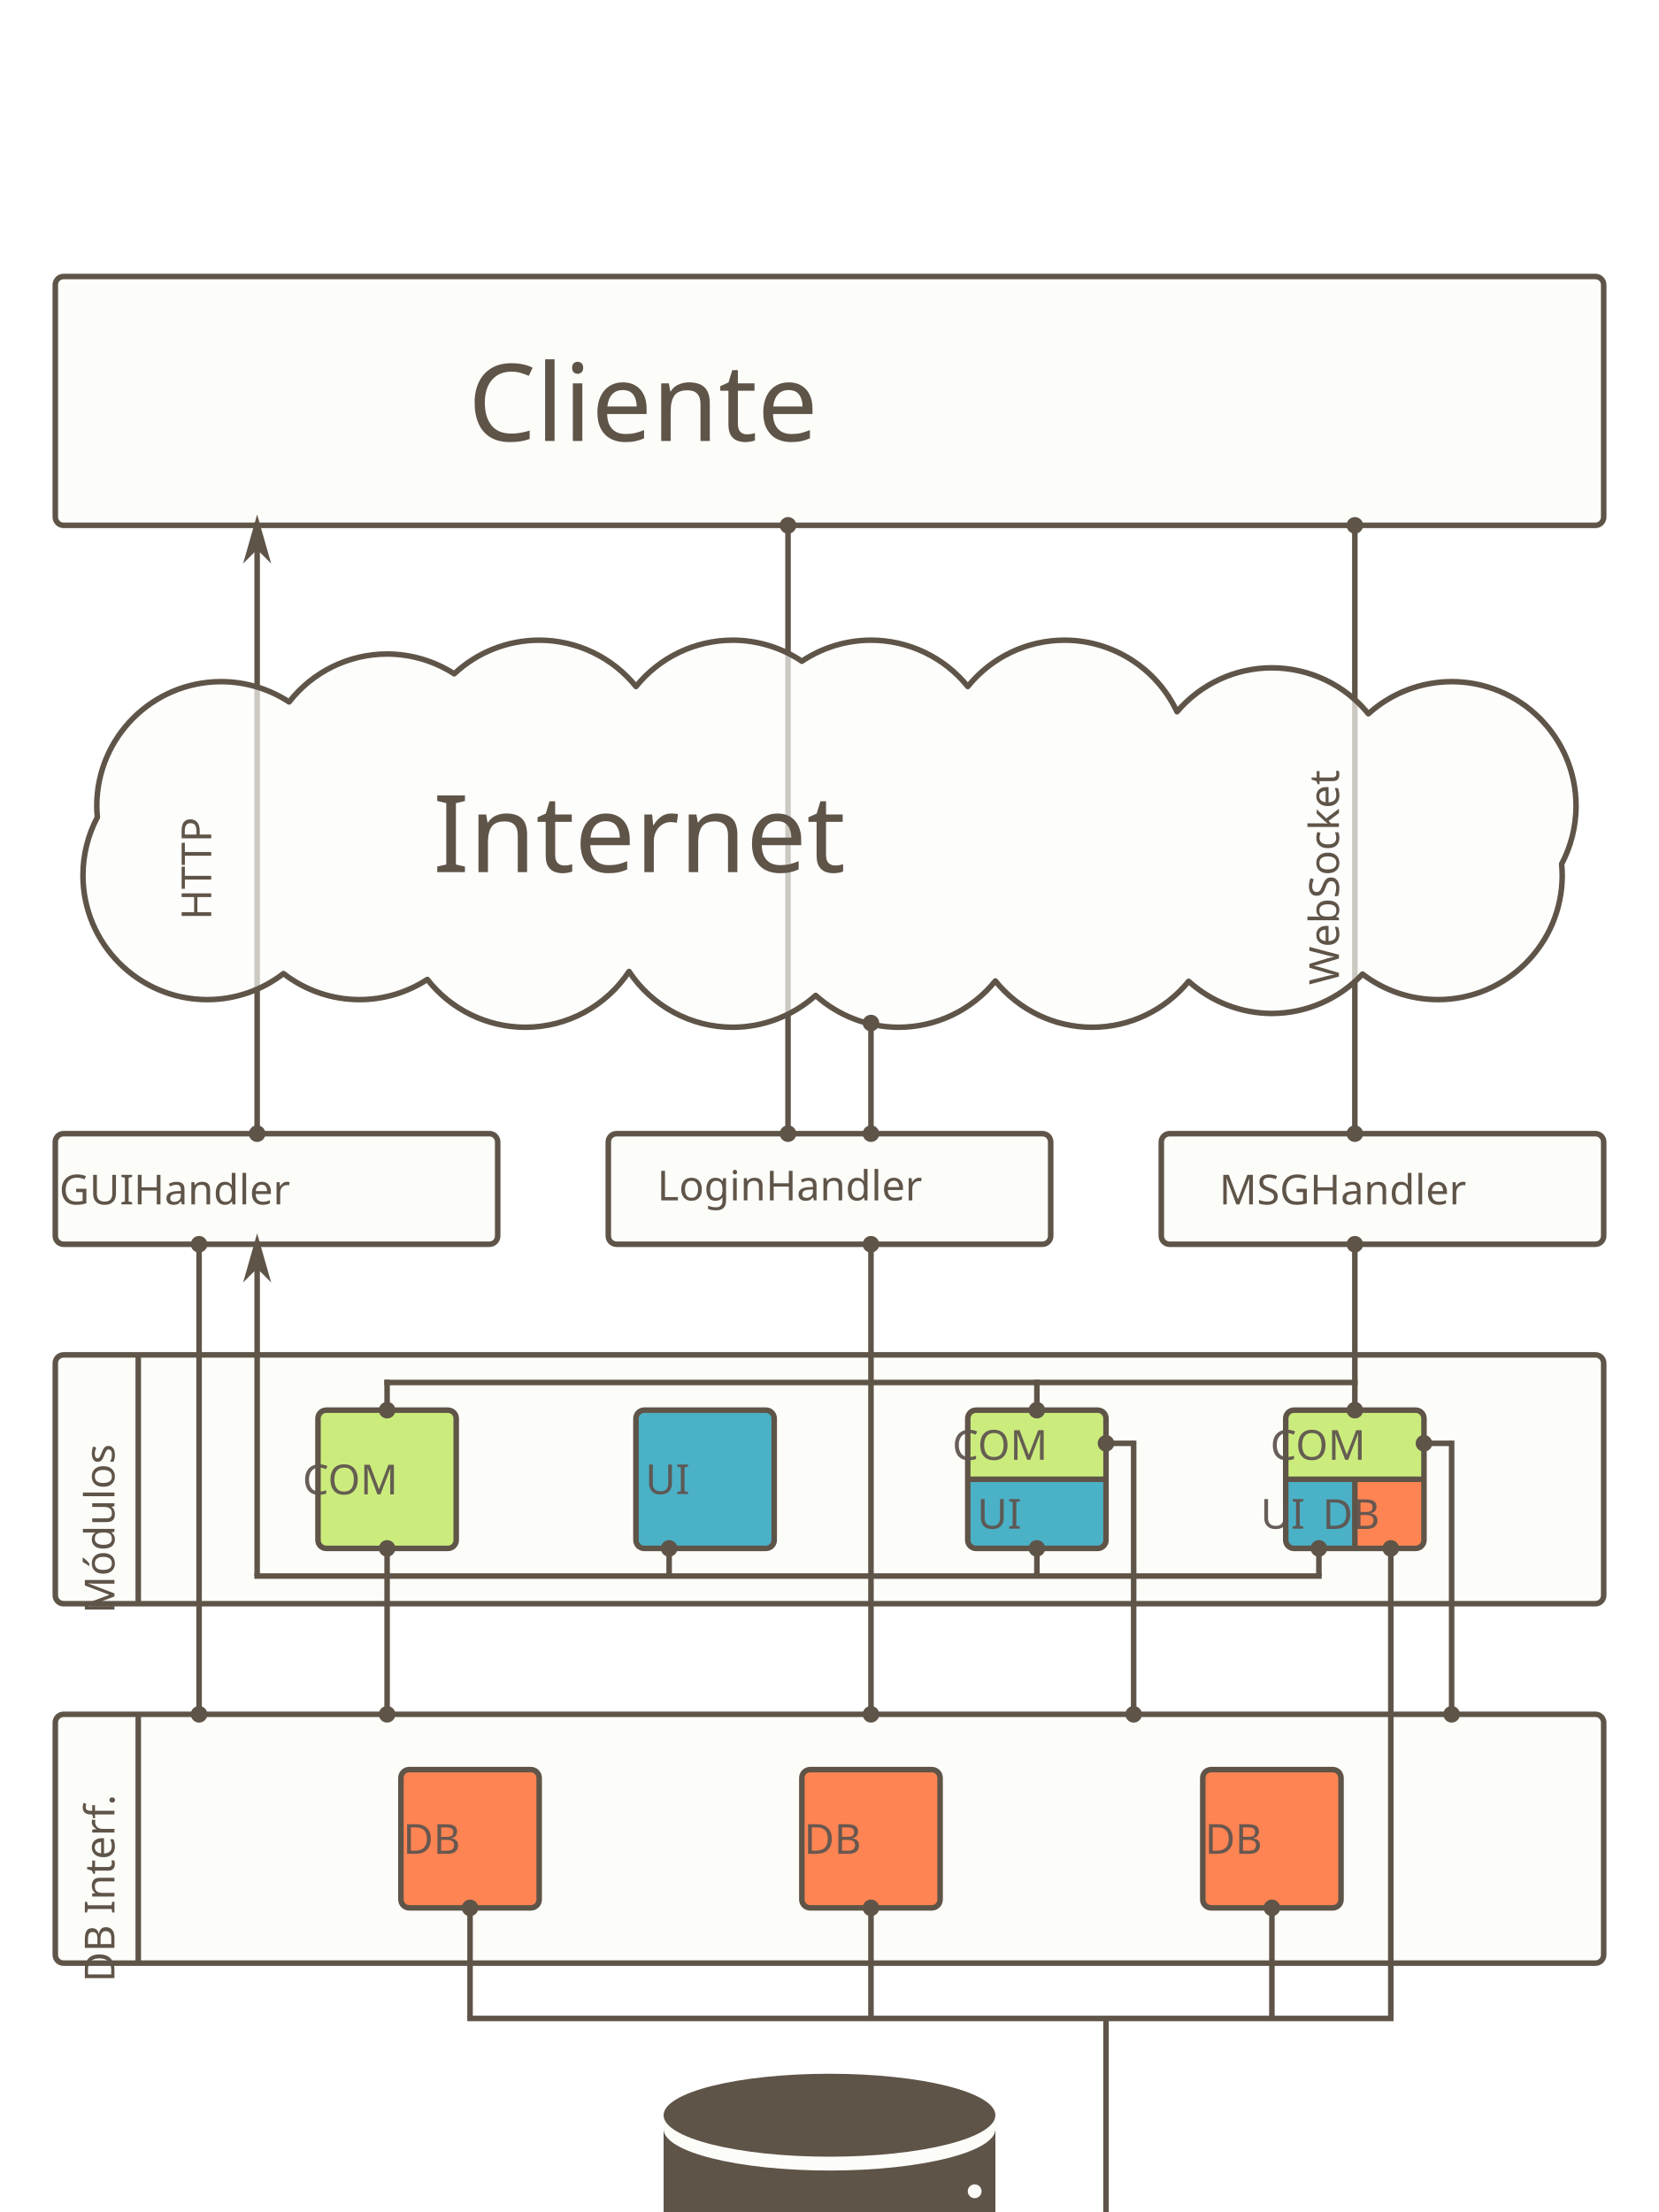
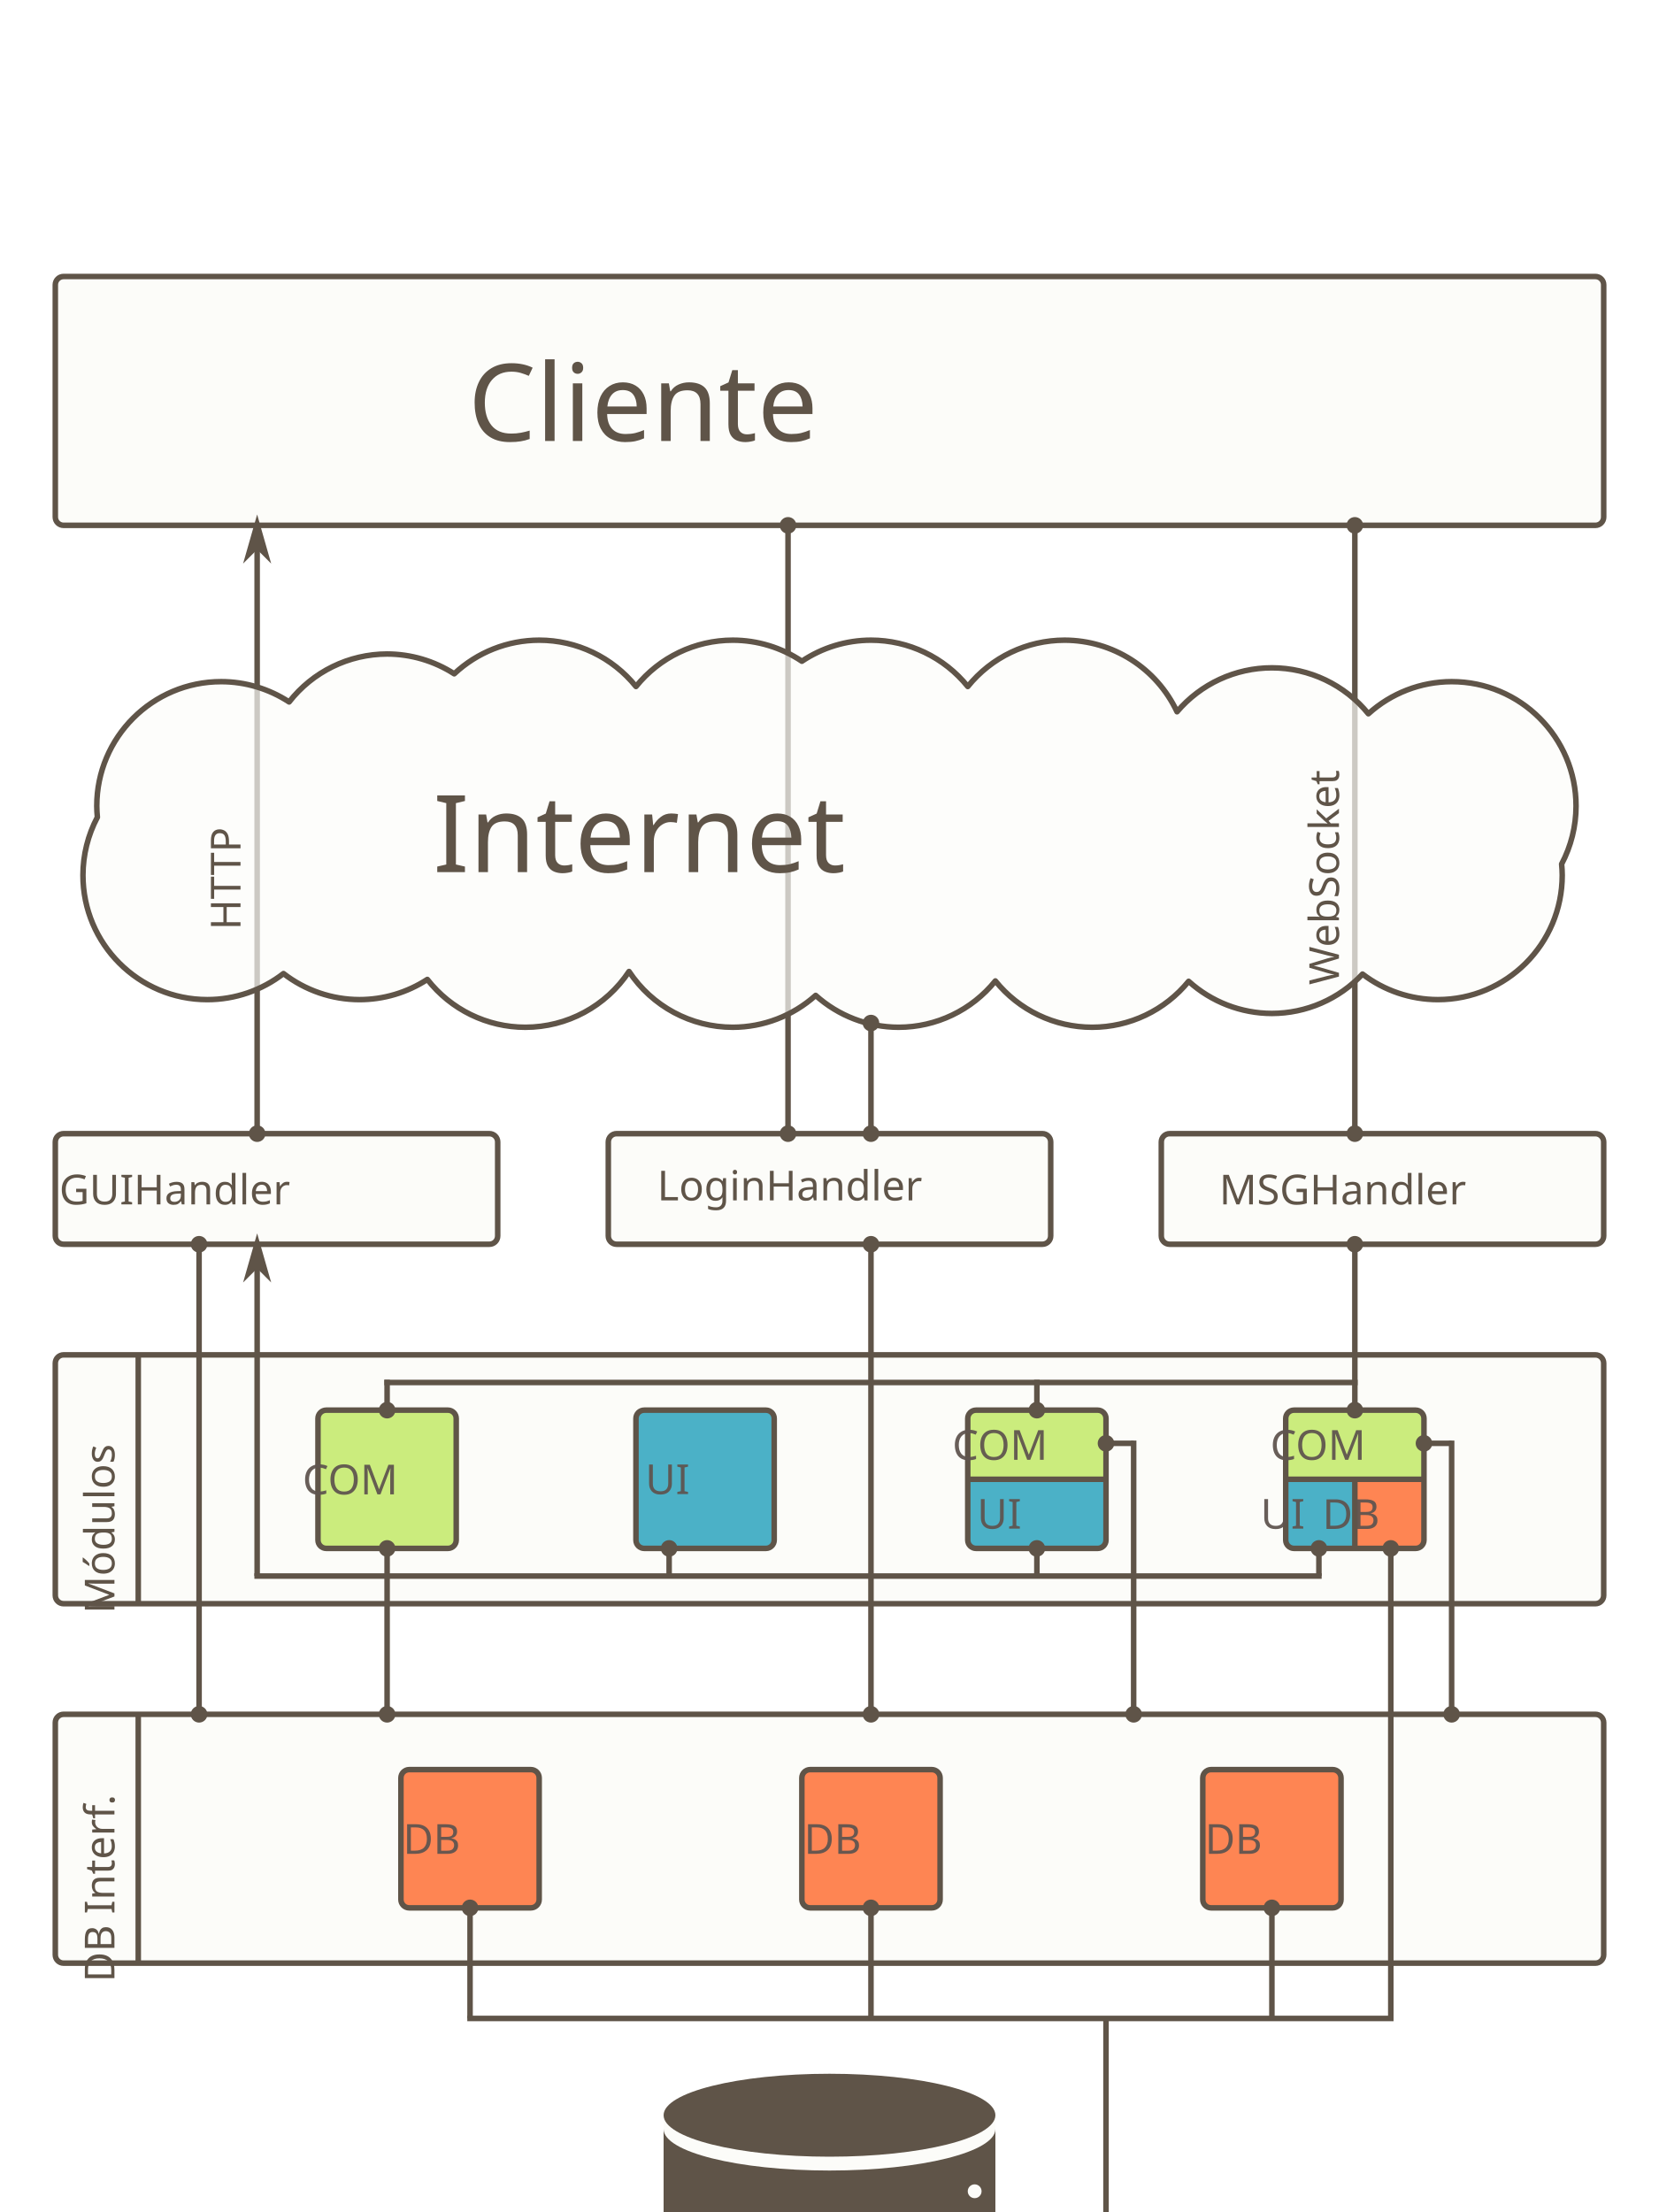
<svg xmlns="http://www.w3.org/2000/svg" width="600" height="800" viewBox="0 0 600 800" id="svg2" version="1.1">
  <defs id="defs4">
    <marker orient="auto" refY="0.0" refX="0.0" id="Arrow1Sstart" style="overflow:visible">
      <path id="path4786" d="M 0.0,0.0 L 5.0,-5.0 L -12.5,0.0 L 5.0,5.0 L 0.0,0.0 z " style="fill-rule:evenodd;stroke:#5f5448;stroke-width:1pt;stroke-opacity:1;fill:#5f5448;fill-opacity:1" transform="scale(0.2) translate(6,0)" />
    </marker>
    <marker orient="auto" refY="0.0" refX="0.0" id="Arrow1Mstart" style="overflow:visible">
      <path id="path4780" d="M 0.0,0.0 L 5.0,-5.0 L -12.5,0.0 L 5.0,5.0 L 0.0,0.0 z " style="fill-rule:evenodd;stroke:#5f5448;stroke-width:1pt;stroke-opacity:1;fill:#5f5448;fill-opacity:1" transform="scale(0.4) translate(10,0)" />
    </marker>
    <marker orient="auto" refY="0.0" refX="0.0" id="Arrow1Mend" style="overflow:visible;">
      <path id="path4783" d="M 0.0,0.0 L 5.0,-5.0 L -12.5,0.0 L 5.0,5.0 L 0.0,0.0 z " style="fill-rule:evenodd;stroke:#5f5448;stroke-width:1pt;stroke-opacity:1;fill:#5f5448;fill-opacity:1" transform="scale(0.4) rotate(180) translate(10,0)" />
    </marker>
    <clipPath clipPathUnits="userSpaceOnUse" id="clipPath4199">
      <rect style="fill:none;fill-opacity:1;stroke:#5f5448;stroke-width:2;stroke-linecap:round;stroke-linejoin:round;stroke-miterlimit:4;stroke-dasharray:none;stroke-opacity:1" id="rect4201" width="50" height="50" x="290" y="727.362" rx="3" ry="3" />
    </clipPath>
    <clipPath clipPathUnits="userSpaceOnUse" id="clipPath4199-7">
      <rect style="fill:none;fill-opacity:1;stroke:#5f5448;stroke-width:2;stroke-linecap:round;stroke-linejoin:round;stroke-miterlimit:4;stroke-dasharray:none;stroke-opacity:1" id="rect4201-2" width="50" height="50" x="290" y="727.362" rx="3" ry="3" />
    </clipPath>
    <clipPath clipPathUnits="userSpaceOnUse" id="clipPath4199-6">
      <rect style="fill:none;fill-opacity:1;stroke:#5f5448;stroke-width:2;stroke-linecap:round;stroke-linejoin:round;stroke-miterlimit:4;stroke-dasharray:none;stroke-opacity:1" id="rect4201-1" width="50" height="50" x="290" y="727.362" rx="3" ry="3" />
    </clipPath>
    <clipPath clipPathUnits="userSpaceOnUse" id="clipPath4199-4">
      <rect style="fill:none;fill-opacity:1;stroke:#5f5448;stroke-width:2;stroke-linecap:round;stroke-linejoin:round;stroke-miterlimit:4;stroke-dasharray:none;stroke-opacity:1" id="rect4201-4" width="50" height="50" x="290" y="727.362" rx="3" ry="3" />
    </clipPath>
    <clipPath clipPathUnits="userSpaceOnUse" id="clipPath4199-41">
      <rect style="fill:none;fill-opacity:1;stroke:#5f5448;stroke-width:2;stroke-linecap:round;stroke-linejoin:round;stroke-miterlimit:4;stroke-dasharray:none;stroke-opacity:1" id="rect4201-5" width="50" height="50" x="290" y="727.362" rx="3" ry="3" />
    </clipPath>
    <clipPath clipPathUnits="userSpaceOnUse" id="clipPath4199-0">
      <rect style="fill:none;fill-opacity:1;stroke:#5f5448;stroke-width:2;stroke-linecap:round;stroke-linejoin:round;stroke-miterlimit:4;stroke-dasharray:none;stroke-opacity:1" id="rect4201-7" width="50" height="50" x="290" y="727.362" rx="3" ry="3" />
    </clipPath>
    <marker orient="auto" refY="0" refX="0" id="Arrow1Mstart-6" style="overflow:visible">
      <path id="path4780-0" d="M 0,0 5,-5 -12.5,0 5,5 0,0 Z" style="fill:#5f5448;fill-opacity:1;fill-rule:evenodd;stroke:#5f5448;stroke-width:1pt;stroke-opacity:1" transform="matrix(0.4,0,0,0.4,4,0)" />
    </marker>
    <marker orient="auto" refY="0" refX="0" id="Arrow1Mstart-3" style="overflow:visible">
      <path id="path4780-1" d="M 0,0 5,-5 -12.5,0 5,5 0,0 Z" style="fill:#5f5448;fill-opacity:1;fill-rule:evenodd;stroke:#5f5448;stroke-width:1pt;stroke-opacity:1" transform="matrix(0.4,0,0,0.4,4,0)" />
    </marker>
    <clipPath clipPathUnits="userSpaceOnUse" id="clipPath4199-7-7">
      <rect style="fill:none;fill-opacity:1;stroke:#5f5448;stroke-width:2;stroke-linecap:round;stroke-linejoin:round;stroke-miterlimit:4;stroke-dasharray:none;stroke-opacity:1" id="rect4201-2-1" width="50" height="50" x="290" y="727.362" rx="3" ry="3" />
    </clipPath>
    <clipPath clipPathUnits="userSpaceOnUse" id="clipPath4199-7-7-2">
      <rect style="fill:none;fill-opacity:1;stroke:#5f5448;stroke-width:2;stroke-linecap:round;stroke-linejoin:round;stroke-miterlimit:4;stroke-dasharray:none;stroke-opacity:1" id="rect4201-2-1-3" width="50" height="50" x="290" y="727.362" rx="3" ry="3" />
    </clipPath>
    <clipPath clipPathUnits="userSpaceOnUse" id="clipPath4199-7-7-9">
      <rect style="fill:none;fill-opacity:1;stroke:#5f5448;stroke-width:2;stroke-linecap:round;stroke-linejoin:round;stroke-miterlimit:4;stroke-dasharray:none;stroke-opacity:1" id="rect4201-2-1-5" width="50" height="50" x="290" y="727.362" rx="3" ry="3" />
    </clipPath>
    <clipPath clipPathUnits="userSpaceOnUse" id="clipPath4199-7-7-3">
      <rect style="fill:none;fill-opacity:1;stroke:#5f5448;stroke-width:2;stroke-linecap:round;stroke-linejoin:round;stroke-miterlimit:4;stroke-dasharray:none;stroke-opacity:1" id="rect4201-2-1-6" width="50" height="50" x="290" y="727.362" rx="3" ry="3" />
    </clipPath>
    <clipPath clipPathUnits="userSpaceOnUse" id="clipPath4199-7-7-6">
      <rect style="fill:none;fill-opacity:1;stroke:#5f5448;stroke-width:2;stroke-linecap:round;stroke-linejoin:round;stroke-miterlimit:4;stroke-dasharray:none;stroke-opacity:1" id="rect4201-2-1-9" width="50" height="50" x="290" y="727.362" rx="3" ry="3" />
    </clipPath>
    <clipPath clipPathUnits="userSpaceOnUse" id="clipPath4199-7-7-0">
      <rect style="fill:none;fill-opacity:1;stroke:#5f5448;stroke-width:2;stroke-linecap:round;stroke-linejoin:round;stroke-miterlimit:4;stroke-dasharray:none;stroke-opacity:1" id="rect4201-2-1-2" width="50" height="50" x="290" y="727.362" rx="3" ry="3" />
    </clipPath>
    <clipPath clipPathUnits="userSpaceOnUse" id="clipPath4199-7-7-4">
      <rect style="fill:none;fill-opacity:1;stroke:#5f5448;stroke-width:2;stroke-linecap:round;stroke-linejoin:round;stroke-miterlimit:4;stroke-dasharray:none;stroke-opacity:1" id="rect4201-2-1-65" width="50" height="50" x="290" y="727.362" rx="3" ry="3" />
    </clipPath>
  </defs>
  <g id="layer1" transform="translate(0,-252.362)">
    <g id="g4524">
      <rect ry="3" rx="3" y="662.362" x="20" height="40" width="160" id="rect4182" style="fill:#fcfcf9;fill-opacity:1;stroke:#5f5448;stroke-width:2;stroke-linecap:round;stroke-linejoin:round;stroke-miterlimit:4;stroke-dasharray:none;stroke-opacity:1" />
      <text id="text4155" y="687.954" x="99.586" style="font-style:normal;font-weight:normal;font-size:40px;line-height:125%;font-family:sans-serif;letter-spacing:0px;word-spacing:0px;fill:#5f5448;fill-opacity:1;stroke:none;stroke-width:1px;stroke-linecap:butt;stroke-linejoin:miter;stroke-opacity:1" xml:space="preserve">
        <tspan style="font-size:15px;text-align:center;text-anchor:middle;fill:#5f5448;fill-opacity:1" y="687.954" x="99.586" id="tspan4157">GUIHandler</tspan>
      </text>
    </g>
    <g id="g4207" transform="matrix(1,0,0,-1,365,1514.724)" />
    <g id="g4539">
      <rect ry="3" rx="3" y="742.362" x="20" height="90" width="560" id="rect4136-4" style="fill:#fcfcf9;fill-opacity:1;stroke:#5f5448;stroke-width:2;stroke-linecap:round;stroke-linejoin:round;stroke-miterlimit:4;stroke-dasharray:none;stroke-opacity:1" />
      <g id="g4398">
        <text xml:space="preserve" style="font-style:normal;font-weight:normal;font-size:15px;line-height:125%;font-family:sans-serif;text-align:center;letter-spacing:0px;word-spacing:0px;text-anchor:middle;fill:#5f5448;fill-opacity:1;stroke:none;stroke-width:1px;stroke-linecap:butt;stroke-linejoin:miter;stroke-opacity:1" x="-787.728" y="41.392" id="text4167" transform="matrix(0,-1,1,0,0,0)">
          <tspan id="tspan4169" x="-787.728" y="41.392">Módulos</tspan>
        </text>
        <g id="g4394">
          <path id="rect4388" d="m 20,742.362 30,0 0,90 -30,0 z" style="opacity:0.7;fill:none;fill-opacity:1;stroke:none;stroke-width:2;stroke-linecap:round;stroke-linejoin:round;stroke-miterlimit:4;stroke-dasharray:none;stroke-opacity:1" />
          <path id="path4392" d="m 50,742.362 0,90" style="fill:none;fill-rule:evenodd;stroke:#5f5448;stroke-width:2;stroke-linecap:butt;stroke-linejoin:miter;stroke-miterlimit:4;stroke-dasharray:none;stroke-opacity:1" />
        </g>
      </g>
    </g>
    <g id="g4239" transform="translate(-540,25)">
      <g id="g4179" clip-path="url(#clipPath4199)" style="opacity:0.7" transform="matrix(1,0,0,-1,365,1514.724)">
        <rect ry="3" rx="3" y="727.362" x="290" height="50" width="50" id="rect4173" style="fill:#b6e548;fill-opacity:1;stroke:none;stroke-width:2;stroke-linecap:round;stroke-linejoin:round;stroke-miterlimit:4;stroke-dasharray:none;stroke-opacity:1" />
      </g>
      <rect style="fill:none;fill-opacity:1;stroke:#5f5448;stroke-width:2;stroke-linecap:round;stroke-linejoin:round;stroke-miterlimit:4;stroke-dasharray:none;stroke-opacity:1" id="rect4171-4" width="50" height="50" x="290" y="727.362" rx="3" ry="3" transform="matrix(1,0,0,-1,365,1514.724)" />
      <text id="text4216" y="767.822" x="680.315" style="font-style:normal;font-weight:normal;font-size:15px;line-height:125%;font-family:sans-serif;text-align:center;letter-spacing:0px;word-spacing:0px;text-anchor:middle;fill:#5f544f;fill-opacity:0.941;stroke:none;stroke-width:1px;stroke-linecap:butt;stroke-linejoin:miter;stroke-opacity:1" xml:space="preserve">
        <tspan y="767.822" x="680.315" id="tspan4218">COM</tspan>
      </text>
    </g>
    <g id="g4239-1" transform="translate(-425,25)">
      <g id="g4179-4" clip-path="url(#clipPath4199-7)" style="opacity:0.7" transform="matrix(1,0,0,-1,365,1514.724)">
        <rect ry="0" rx="0" y="727.362" x="290" height="50" width="50" id="rect4175-8" style="fill:#0092b2;fill-opacity:1;stroke:none;stroke-width:2;stroke-linecap:round;stroke-linejoin:round;stroke-miterlimit:4;stroke-dasharray:none;stroke-opacity:1" />
      </g>
      <rect style="fill:none;fill-opacity:1;stroke:#5f5448;stroke-width:2;stroke-linecap:round;stroke-linejoin:round;stroke-miterlimit:4;stroke-dasharray:none;stroke-opacity:1" id="rect4171-4-8" width="50" height="50" x="290" y="727.362" rx="3" ry="3" transform="matrix(1,0,0,-1,365,1514.724)" />
      <text id="text4220-6" y="767.723" x="680.084" style="font-style:normal;font-weight:normal;font-size:15px;line-height:125%;font-family:sans-serif;text-align:center;letter-spacing:0px;word-spacing:0px;text-anchor:middle;fill:#5f544f;fill-opacity:0.941;stroke:none;stroke-width:1px;stroke-linecap:butt;stroke-linejoin:miter;stroke-opacity:1" xml:space="preserve">
        <tspan y="767.723" x="680.084" id="tspan4222-1">UI</tspan>
      </text>
    </g>
    <g id="g4239-3" transform="translate(-305,25)">
      <g id="g4179-2" clip-path="url(#clipPath4199-6)" style="opacity:0.7" transform="matrix(1,0,0,-1,365,1514.724)">
        <rect ry="3" rx="3" y="727.362" x="290" height="50" width="50" id="rect4173-3" style="fill:#b6e548;fill-opacity:1;stroke:none;stroke-width:2;stroke-linecap:round;stroke-linejoin:round;stroke-miterlimit:4;stroke-dasharray:none;stroke-opacity:1" />
        <rect ry="0" rx="0" y="727.362" x="290" height="25" width="50" id="rect4175-81" style="fill:#0092b2;fill-opacity:1;stroke:none;stroke-width:2;stroke-linecap:round;stroke-linejoin:round;stroke-miterlimit:4;stroke-dasharray:none;stroke-opacity:1" />
      </g>
      <rect style="fill:none;fill-opacity:1;stroke:#5f5448;stroke-width:2;stroke-linecap:round;stroke-linejoin:round;stroke-miterlimit:4;stroke-dasharray:none;stroke-opacity:1" id="rect4171-4-7" width="50" height="50" x="290" y="727.362" rx="3" ry="3" transform="matrix(1,0,0,-1,365,1514.724)" />
      <path style="fill:none;fill-rule:evenodd;stroke:#5f5448;stroke-width:2;stroke-linecap:butt;stroke-linejoin:miter;stroke-miterlimit:4;stroke-dasharray:none;stroke-opacity:1" d="m 290,752.362 50,0" id="path4203-0" transform="matrix(1,0,0,-1,365,1514.724)" />
      <text id="text4216-1" y="755.322" x="680.315" style="font-style:normal;font-weight:normal;font-size:15px;line-height:125%;font-family:sans-serif;text-align:center;letter-spacing:0px;word-spacing:0px;text-anchor:middle;fill:#5f544f;fill-opacity:0.941;stroke:none;stroke-width:1px;stroke-linecap:butt;stroke-linejoin:miter;stroke-opacity:1" xml:space="preserve">
        <tspan y="755.322" x="680.315" id="tspan4218-1">COM</tspan>
      </text>
      <text id="text4220-8" y="780.223" x="680.084" style="font-style:normal;font-weight:normal;font-size:15px;line-height:125%;font-family:sans-serif;text-align:center;letter-spacing:0px;word-spacing:0px;text-anchor:middle;fill:#5f544f;fill-opacity:0.941;stroke:none;stroke-width:1px;stroke-linecap:butt;stroke-linejoin:miter;stroke-opacity:1" xml:space="preserve">
        <tspan y="780.223" x="680.084" id="tspan4222-0">UI</tspan>
      </text>
    </g>
    <g id="g4239-9" transform="translate(-190,25)">
      <g id="g4179-3" clip-path="url(#clipPath4199-4)" style="opacity:0.7" transform="matrix(1,0,0,-1,365,1514.724)">
        <rect ry="3" rx="3" y="727.362" x="290" height="50" width="50" id="rect4173-2" style="fill:#b6e548;fill-opacity:1;stroke:none;stroke-width:2;stroke-linecap:round;stroke-linejoin:round;stroke-miterlimit:4;stroke-dasharray:none;stroke-opacity:1" />
        <rect ry="0" rx="0" y="727.362" x="290" height="25" width="50" id="rect4175-86" style="fill:#0092b2;fill-opacity:1;stroke:none;stroke-width:2;stroke-linecap:round;stroke-linejoin:round;stroke-miterlimit:4;stroke-dasharray:none;stroke-opacity:1" />
        <rect y="727.362" x="315" height="25" width="25" id="rect4177-6" style="fill:#ff530d;fill-opacity:1;stroke:none;stroke-width:2;stroke-linecap:round;stroke-linejoin:round;stroke-miterlimit:4;stroke-dasharray:none;stroke-opacity:1" />
      </g>
      <rect style="fill:none;fill-opacity:1;stroke:#5f5448;stroke-width:2;stroke-linecap:round;stroke-linejoin:round;stroke-miterlimit:4;stroke-dasharray:none;stroke-opacity:1" id="rect4171-4-5" width="50" height="50" x="290" y="727.362" rx="3" ry="3" transform="matrix(1,0,0,-1,365,1514.724)" />
      <path style="fill:none;fill-rule:evenodd;stroke:#5f5448;stroke-width:2;stroke-linecap:butt;stroke-linejoin:miter;stroke-miterlimit:4;stroke-dasharray:none;stroke-opacity:1" d="m 290,752.362 50,0" id="path4203-2" transform="matrix(1,0,0,-1,365,1514.724)" />
      <path style="fill:none;fill-rule:evenodd;stroke:#5f5448;stroke-width:2;stroke-linecap:butt;stroke-linejoin:miter;stroke-miterlimit:4;stroke-dasharray:none;stroke-opacity:1" d="m 315,752.362 0,-25" id="path4205-7" transform="matrix(1,0,0,-1,365,1514.724)" />
      <text id="text4216-0" y="755.322" x="680.315" style="font-style:normal;font-weight:normal;font-size:15px;line-height:125%;font-family:sans-serif;text-align:center;letter-spacing:0px;word-spacing:0px;text-anchor:middle;fill:#5f544f;fill-opacity:0.941;stroke:none;stroke-width:1px;stroke-linecap:butt;stroke-linejoin:miter;stroke-opacity:1" xml:space="preserve">
        <tspan y="755.322" x="680.315" id="tspan4218-0">COM</tspan>
      </text>
      <text id="text4220-4" y="780.223" x="667.584" style="font-style:normal;font-weight:normal;font-size:15px;line-height:125%;font-family:sans-serif;text-align:center;letter-spacing:0px;word-spacing:0px;text-anchor:middle;fill:#5f544f;fill-opacity:0.941;stroke:none;stroke-width:1px;stroke-linecap:butt;stroke-linejoin:miter;stroke-opacity:1" xml:space="preserve">
        <tspan y="780.223" x="667.584" id="tspan4222-3">UI</tspan>
      </text>
      <text id="text4224-58" y="780.33" x="692.291" style="font-style:normal;font-weight:normal;font-size:15px;line-height:125%;font-family:sans-serif;text-align:center;letter-spacing:0px;word-spacing:0px;text-anchor:middle;fill:#5f544f;fill-opacity:0.941;stroke:none;stroke-width:1px;stroke-linecap:butt;stroke-linejoin:miter;stroke-opacity:1" xml:space="preserve">
        <tspan y="780.33" x="692.291" id="tspan4226-8">DB</tspan>
      </text>
    </g>
    <rect style="opacity:0.7;fill:none;fill-opacity:1;stroke:none;stroke-width:2;stroke-linecap:round;stroke-linejoin:round;stroke-miterlimit:4;stroke-dasharray:none;stroke-opacity:1" id="rect4405" width="530" height="90" x="50" y="742.362" />
    <g id="g4529">
      <rect ry="3" rx="3" y="662.362" x="220" height="40" width="160" id="rect4182-6" style="fill:#fcfcf9;fill-opacity:1;stroke:#5f5448;stroke-width:2;stroke-linecap:round;stroke-linejoin:round;stroke-miterlimit:4;stroke-dasharray:none;stroke-opacity:1" />
      <text id="text4159" y="686.5" x="299.271" style="font-style:normal;font-weight:normal;font-size:15px;line-height:125%;font-family:sans-serif;text-align:center;letter-spacing:0px;word-spacing:0px;text-anchor:middle;fill:#5f5448;fill-opacity:1;stroke:none;stroke-width:1px;stroke-linecap:butt;stroke-linejoin:miter;stroke-opacity:1" xml:space="preserve">
        <tspan y="686.5" x="299.271" id="tspan4161">LoginHandler</tspan>
      </text>
    </g>
    <g id="g4534">
      <rect ry="3" rx="3" y="662.362" x="420" height="40" width="160" id="rect4182-3" style="fill:#fcfcf9;fill-opacity:1;stroke:#5f5448;stroke-width:2;stroke-linecap:round;stroke-linejoin:round;stroke-miterlimit:4;stroke-dasharray:none;stroke-opacity:1" />
      <text id="text4163" y="687.954" x="499.271" style="font-style:normal;font-weight:normal;font-size:15px;line-height:125%;font-family:sans-serif;text-align:center;letter-spacing:0px;word-spacing:0px;text-anchor:middle;fill:#5f5448;fill-opacity:1;stroke:none;stroke-width:1px;stroke-linecap:butt;stroke-linejoin:miter;stroke-opacity:1" xml:space="preserve">
        <tspan y="687.954" x="499.271" id="tspan4165">MSGHandler</tspan>
      </text>
    </g>
    <g transform="translate(0,130)" id="g4539-1">
      <rect ry="3" rx="3" y="742.362" x="20" height="90" width="560" id="rect4136-4-8" style="fill:#fcfcf9;fill-opacity:1;stroke:#5f5448;stroke-width:2;stroke-linecap:round;stroke-linejoin:round;stroke-miterlimit:4;stroke-dasharray:none;stroke-opacity:1" />
      <g id="g4398-5">
        <text xml:space="preserve" style="font-style:normal;font-weight:normal;font-size:15px;line-height:125%;font-family:sans-serif;text-align:center;letter-spacing:0px;word-spacing:0px;text-anchor:middle;fill:#5f5448;fill-opacity:1;stroke:none;stroke-width:1px;stroke-linecap:butt;stroke-linejoin:miter;stroke-opacity:1" x="-787.728" y="41.392" id="text4167-0" transform="matrix(0,-1,1,0,0,0)">
          <tspan id="tspan4169-6" x="-787.728" y="41.392">DB Interf.</tspan>
        </text>
        <g id="g4394-5">
          <path id="rect4388-4" d="m 20,742.362 30,0 0,90 -30,0 z" style="opacity:0.7;fill:none;fill-opacity:1;stroke:none;stroke-width:2;stroke-linecap:round;stroke-linejoin:round;stroke-miterlimit:4;stroke-dasharray:none;stroke-opacity:1" />
          <path id="path4392-9" d="m 50,742.362 0,90" style="fill:none;fill-rule:evenodd;stroke:#5f5448;stroke-width:2;stroke-linecap:butt;stroke-linejoin:miter;stroke-miterlimit:4;stroke-dasharray:none;stroke-opacity:1" />
        </g>
      </g>
    </g>
    <g id="g4678" transform="translate(0,-80.00006)">
      <rect y="1097.362" x="240" height="105" width="120" id="rect4653" style="opacity:1;fill:#fcfcf9;fill-opacity:1;stroke:none;stroke-width:2;stroke-linecap:round;stroke-linejoin:round;stroke-miterlimit:4;stroke-dasharray:none;stroke-opacity:1" />
      <ellipse ry="15" rx="60" cy="1097.362" cx="300" id="path4584-2" style="opacity:1;fill:#5f5448;fill-opacity:1;stroke:none;stroke-width:2;stroke-linecap:round;stroke-linejoin:round;stroke-miterlimit:4;stroke-dasharray:none;stroke-opacity:1" />
      <path id="path4584-0" transform="translate(0,252.362)" d="m 240,850 0,30 c 0,8.284 26.863,15 60,15 33.137,0 60,-6.716 60,-15 l 0,-30 c 0,8.284 -26.863,15 -60,15 -33.137,0 -60,-6.716 -60,-15 z" style="opacity:1;fill:#5f5448;fill-opacity:1;stroke:none;stroke-width:2;stroke-linecap:round;stroke-linejoin:round;stroke-miterlimit:4;stroke-dasharray:none;stroke-opacity:1" />
      <path id="path4584-0-7" d="m 240,1137.362 0,30 c 0,8.284 26.863,15 60,15 33.137,0 60,-6.716 60,-15 l 0,-30 c 0,8.284 -26.863,15 -60,15 -33.137,0 -60,-6.716 -60,-15 z" style="opacity:1;fill:#5f5448;fill-opacity:1;stroke:none;stroke-width:2;stroke-linecap:round;stroke-linejoin:round;stroke-miterlimit:4;stroke-dasharray:none;stroke-opacity:1" />
      <path id="path4584-0-3" d="m 240,1172.362 0,30 c 0,8.284 26.863,15 60,15 33.137,0 60,-6.716 60,-15 l 0,-30 c 0,8.284 -26.863,15 -60,15 -33.137,0 -60,-6.716 -60,-15 z" style="opacity:1;fill:#5f5448;fill-opacity:1;stroke:none;stroke-width:2;stroke-linecap:round;stroke-linejoin:round;stroke-miterlimit:4;stroke-dasharray:none;stroke-opacity:1" />
      <circle r="2.5" cy="1124.862" cx="352.5" id="path4655" style="opacity:1;fill:#fcfcf9;fill-opacity:1;stroke:none;stroke-width:2;stroke-linecap:round;stroke-linejoin:round;stroke-miterlimit:4;stroke-dasharray:none;stroke-opacity:1" />
      <circle r="2.5" cy="1159.862" cx="352.5" id="path4655-1" style="opacity:1;fill:#fcfcf9;fill-opacity:1;stroke:none;stroke-width:2;stroke-linecap:round;stroke-linejoin:round;stroke-miterlimit:4;stroke-dasharray:none;stroke-opacity:1" />
      <circle r="2.5" cy="1194.862" cx="352.5" id="path4655-4" style="opacity:1;fill:#fcfcf9;fill-opacity:1;stroke:none;stroke-width:2;stroke-linecap:round;stroke-linejoin:round;stroke-miterlimit:4;stroke-dasharray:none;stroke-opacity:1" />
    </g>
    <rect style="fill:#fcfcf9;fill-opacity:1;stroke:#5f5448;stroke-width:2;stroke-linecap:round;stroke-linejoin:round;stroke-miterlimit:4;stroke-dasharray:none;stroke-opacity:1" id="rect4136-4-8-4" width="560" height="90" x="20" y="352.362" rx="3" ry="3" />
    <text xml:space="preserve" style="font-style:normal;font-weight:normal;font-size:103.674px;line-height:125%;font-family:sans-serif;letter-spacing:0px;word-spacing:0px;fill:#5f5448;fill-opacity:1;stroke:none;stroke-width:1px;stroke-linecap:butt;stroke-linejoin:miter;stroke-opacity:1" x="299.943" y="411.856" id="text4140">
      <tspan id="tspan4142" x="299.943" y="411.856" style="font-size:38.878px;text-align:center;text-anchor:middle;fill:#5f5448;fill-opacity:1;stroke:none;stroke-opacity:1">Cliente</tspan>
    </text>
    <path style="fill:none;fill-rule:evenodd;stroke:#5f5448;stroke-width:2;stroke-linecap:butt;stroke-linejoin:miter;stroke-miterlimit:4;stroke-dasharray:none;stroke-opacity:1" d="m 490,762.362 0,-60" id="path4433" />
    <ellipse style="opacity:1;fill:#5f5448;fill-opacity:1;stroke:none;stroke-width:2;stroke-linecap:round;stroke-linejoin:round;stroke-miterlimit:4;stroke-dasharray:none;stroke-opacity:1" id="path4431-63" cx="140" cy="762.362" rx="3" ry="3" />
    <path style="fill:none;fill-rule:evenodd;stroke:#5f5448;stroke-width:2;stroke-linecap:square;stroke-linejoin:miter;stroke-miterlimit:4;stroke-dasharray:none;stroke-opacity:1" d="m 140,762.362 0,-10" id="path4468" />
    <path style="fill:none;fill-rule:evenodd;stroke:#5f5448;stroke-width:2;stroke-linecap:square;stroke-linejoin:miter;stroke-miterlimit:4;stroke-dasharray:none;stroke-opacity:1" d="m 375,762.362 0,-10" id="path4468-4" />
    <path style="fill:none;fill-rule:evenodd;stroke:#5f5448;stroke-width:2;stroke-linecap:square;stroke-linejoin:miter;stroke-miterlimit:4;stroke-dasharray:none;stroke-opacity:1" d="m 490,752.362 -350,0" id="path4468-13" />
    <ellipse style="opacity:1;fill:#5f5448;fill-opacity:1;stroke:none;stroke-width:2;stroke-linecap:round;stroke-linejoin:round;stroke-miterlimit:4;stroke-dasharray:none;stroke-opacity:1" id="path4431-63-2" cx="375" cy="762.362" rx="3" ry="3" />
    <ellipse style="opacity:1;fill:#5f5448;fill-opacity:1;stroke:none;stroke-width:2;stroke-linecap:round;stroke-linejoin:round;stroke-miterlimit:4;stroke-dasharray:none;stroke-opacity:1" id="path4431-63-26" cx="490" cy="762.362" rx="3" ry="3" />
    <ellipse style="opacity:1;fill:#5f5448;fill-opacity:1;stroke:none;stroke-width:2;stroke-linecap:round;stroke-linejoin:round;stroke-miterlimit:4;stroke-dasharray:none;stroke-opacity:1" id="path4431-63-7" cx="490" cy="702.362" rx="3" ry="3" />
    <path style="fill:none;fill-rule:evenodd;stroke:#5f5448;stroke-width:2;stroke-linecap:butt;stroke-linejoin:miter;stroke-miterlimit:4;stroke-dasharray:none;stroke-opacity:1" d="m 490,662.362 0,-220" id="path4468-13-3" />
    <ellipse style="opacity:1;fill:#5f5448;fill-opacity:1;stroke:none;stroke-width:2;stroke-linecap:round;stroke-linejoin:round;stroke-miterlimit:4;stroke-dasharray:none;stroke-opacity:1" id="path4431-63-7-3" cx="490" cy="442.362" rx="3" ry="3" />
    <ellipse style="opacity:1;fill:#5f5448;fill-opacity:1;stroke:none;stroke-width:2;stroke-linecap:round;stroke-linejoin:round;stroke-miterlimit:4;stroke-dasharray:none;stroke-opacity:1" id="path4431-63-7-4" cx="490" cy="662.362" rx="3" ry="3" />
    <ellipse style="opacity:1;fill:#5f5448;fill-opacity:1;stroke:none;stroke-width:2;stroke-linecap:round;stroke-linejoin:round;stroke-miterlimit:4;stroke-dasharray:none;stroke-opacity:1" id="path4431-63-1-4" cx="242" cy="812.362" rx="3" ry="3" />
    <ellipse style="opacity:1;fill:#5f5448;fill-opacity:1;stroke:none;stroke-width:2;stroke-linecap:round;stroke-linejoin:round;stroke-miterlimit:4;stroke-dasharray:none;stroke-opacity:1" id="path4431-63-1-29" cx="375" cy="812.362" rx="3" ry="3" />
    <ellipse style="opacity:1;fill:#5f5448;fill-opacity:1;stroke:none;stroke-width:2;stroke-linecap:round;stroke-linejoin:round;stroke-miterlimit:4;stroke-dasharray:none;stroke-opacity:1" id="path4431-63-1-8" cx="477" cy="812.362" rx="3" ry="3" />
    <path style="fill:none;fill-rule:evenodd;stroke:#5f5448;stroke-width:2;stroke-linecap:square;stroke-linejoin:miter;stroke-miterlimit:4;stroke-dasharray:none;stroke-opacity:1" d="m 93,822.362 384,0" id="path4468-8" />
    <path style="fill:none;fill-rule:evenodd;stroke:#5f5448;stroke-width:2;stroke-linecap:butt;stroke-linejoin:miter;stroke-miterlimit:4;stroke-dasharray:none;stroke-opacity:1" d="m 477,812.362 0,10" id="path4433-7" />
    <path style="fill:none;fill-rule:evenodd;stroke:#5f5448;stroke-width:2;stroke-linecap:butt;stroke-linejoin:miter;stroke-miterlimit:4;stroke-dasharray:none;stroke-opacity:1" d="m 375,812.362 0,10" id="path4433-7-5" />
    <path style="fill:none;fill-rule:evenodd;stroke:#5f5448;stroke-width:2;stroke-linecap:butt;stroke-linejoin:miter;stroke-miterlimit:4;stroke-dasharray:none;stroke-opacity:1" d="m 242,812.362 0,10" id="path4433-7-7" />
    <path style="fill:none;fill-rule:evenodd;stroke:#5f5448;stroke-width:2;stroke-linecap:butt;stroke-linejoin:miter;stroke-miterlimit:4;stroke-dasharray:none;stroke-opacity:1;marker-start:url(#Arrow1Mstart)" d="m 93,702.362 0,120" id="path4433-7-70" />
    <path style="fill:none;fill-rule:evenodd;stroke:#5f5448;stroke-width:2;stroke-linecap:butt;stroke-linejoin:miter;stroke-miterlimit:4;stroke-dasharray:none;stroke-opacity:1;marker-start:url(#Arrow1Mstart-6)" d="m 93,442.362 0,220" id="path4433-7-70-0" />
    <g id="g4239-1-6" transform="translate(-510,155)">
      <g id="g4179-4-1" clip-path="url(#clipPath4199-7-7)" style="opacity:0.7" transform="matrix(1,0,0,-1,365,1514.724)">
        <rect y="727.362" x="290" height="50" width="50" id="rect4177-7-6" style="fill:#ff530d;fill-opacity:1;stroke:none;stroke-width:2;stroke-linecap:round;stroke-linejoin:round;stroke-miterlimit:4;stroke-dasharray:none;stroke-opacity:1" />
      </g>
      <rect style="fill:none;fill-opacity:1;stroke:#5f5448;stroke-width:2;stroke-linecap:round;stroke-linejoin:round;stroke-miterlimit:4;stroke-dasharray:none;stroke-opacity:1" id="rect4171-4-8-2" width="50" height="50" x="290" y="727.362" rx="3" ry="3" transform="matrix(1,0,0,-1,365,1514.724)" />
      <text id="text4224-4-4" y="767.83" x="679.791" style="font-style:normal;font-weight:normal;font-size:15px;line-height:125%;font-family:sans-serif;text-align:center;letter-spacing:0px;word-spacing:0px;text-anchor:middle;fill:#5f544f;fill-opacity:0.941;stroke:none;stroke-width:1px;stroke-linecap:butt;stroke-linejoin:miter;stroke-opacity:1" xml:space="preserve">
        <tspan y="767.83" x="679.791" id="tspan5937">DB</tspan>
      </text>
    </g>
    <ellipse style="opacity:1;fill:#5f5448;fill-opacity:1;stroke:none;stroke-width:2;stroke-linecap:round;stroke-linejoin:round;stroke-miterlimit:4;stroke-dasharray:none;stroke-opacity:1" id="path4431-63-2-2" cx="315" cy="702.362" rx="3" ry="3" />
    <ellipse style="opacity:1;fill:#5f5448;fill-opacity:1;stroke:none;stroke-width:2;stroke-linecap:round;stroke-linejoin:round;stroke-miterlimit:4;stroke-dasharray:none;stroke-opacity:1" id="path4431-63-2-3" cx="315" cy="872.362" rx="3" ry="3" />
    <path style="fill:none;fill-rule:evenodd;stroke:#5f5448;stroke-width:2;stroke-linecap:butt;stroke-linejoin:miter;stroke-miterlimit:4;stroke-dasharray:none;stroke-opacity:1" d="m 315,872.362 0,-170" id="path4468-4-7" />
    <ellipse style="opacity:1;fill:#5f5448;fill-opacity:1;stroke:none;stroke-width:2;stroke-linecap:round;stroke-linejoin:round;stroke-miterlimit:4;stroke-dasharray:none;stroke-opacity:1" id="path4431-63-2-3-9" cx="93" cy="662.362" rx="3" ry="3" />
    <path style="fill:none;fill-rule:evenodd;stroke:#5f5448;stroke-width:2;stroke-linecap:butt;stroke-linejoin:miter;stroke-miterlimit:4;stroke-dasharray:none;stroke-opacity:1" d="m 315,662.362 0,-40" id="path4468-4-7-6" />
    <ellipse style="opacity:1;fill:#5f5448;fill-opacity:1;stroke:none;stroke-width:2;stroke-linecap:round;stroke-linejoin:round;stroke-miterlimit:4;stroke-dasharray:none;stroke-opacity:1" id="path4431-63-2-2-4" cx="315" cy="662.362" rx="3" ry="3" />
    <ellipse style="opacity:1;fill:#5f5448;fill-opacity:1;stroke:none;stroke-width:2;stroke-linecap:round;stroke-linejoin:round;stroke-miterlimit:4;stroke-dasharray:none;stroke-opacity:1" id="path4431-63-2-2-4-5" cx="285" cy="662.362" rx="3" ry="3" />
    <ellipse style="opacity:1;fill:#5f5448;fill-opacity:1;stroke:none;stroke-width:2;stroke-linecap:round;stroke-linejoin:round;stroke-miterlimit:4;stroke-dasharray:none;stroke-opacity:1" id="path4431-63-2-2-4-6" cx="285" cy="442.362" rx="3" ry="3" />
    <path style="fill:none;fill-rule:evenodd;stroke:#5f5448;stroke-width:2;stroke-linecap:butt;stroke-linejoin:miter;stroke-miterlimit:4;stroke-dasharray:none;stroke-opacity:1" d="m 285,662.362 0,-220" id="path4468-4-7-6-6" />
    <ellipse style="opacity:1;fill:#5f5448;fill-opacity:1;stroke:none;stroke-width:2;stroke-linecap:round;stroke-linejoin:round;stroke-miterlimit:4;stroke-dasharray:none;stroke-opacity:1" id="path4431-63-5" cx="140" cy="812.362" rx="3" ry="3" />
    <path style="fill:none;fill-rule:evenodd;stroke:#5f5448;stroke-width:2;stroke-linecap:butt;stroke-linejoin:miter;stroke-miterlimit:4;stroke-dasharray:none;stroke-opacity:1" d="m 140,872.362 0,-60" id="path4468-0" />
    <ellipse style="opacity:1;fill:#5f5448;fill-opacity:1;stroke:none;stroke-width:2;stroke-linecap:round;stroke-linejoin:round;stroke-miterlimit:4;stroke-dasharray:none;stroke-opacity:1" id="path4431-63-5-7" cx="140" cy="872.362" rx="3" ry="3" />
    <ellipse style="opacity:1;fill:#5f5448;fill-opacity:1;stroke:none;stroke-width:2;stroke-linecap:round;stroke-linejoin:round;stroke-miterlimit:4;stroke-dasharray:none;stroke-opacity:1" id="path4431-63-5-4" cx="400" cy="774.362" rx="3" ry="3" />
    <path style="fill:none;fill-rule:evenodd;stroke:#5f5448;stroke-width:2;stroke-linecap:butt;stroke-linejoin:miter;stroke-miterlimit:4;stroke-dasharray:none;stroke-opacity:1" d="m 410,774.362 -10,0" id="path4468-4-2" />
    <path style="fill:none;fill-rule:evenodd;stroke:#5f5448;stroke-width:2;stroke-linecap:square;stroke-linejoin:miter;stroke-miterlimit:4;stroke-dasharray:none;stroke-opacity:1" d="m 410,872.362 0,-98" id="path4468-4-2-9" />
    <ellipse style="opacity:1;fill:#5f5448;fill-opacity:1;stroke:none;stroke-width:2;stroke-linecap:round;stroke-linejoin:round;stroke-miterlimit:4;stroke-dasharray:none;stroke-opacity:1" id="path4431-63-1-29-2" cx="410" cy="872.362" rx="3" ry="3" />
    <ellipse style="opacity:1;fill:#5f5448;fill-opacity:1;stroke:none;stroke-width:2;stroke-linecap:round;stroke-linejoin:round;stroke-miterlimit:4;stroke-dasharray:none;stroke-opacity:1" id="path4431-63-5-4-8" cx="515" cy="774.362" rx="3" ry="3" />
    <path style="fill:none;fill-rule:evenodd;stroke:#5f5448;stroke-width:2;stroke-linecap:butt;stroke-linejoin:miter;stroke-miterlimit:4;stroke-dasharray:none;stroke-opacity:1" d="m 525,774.362 -10,0" id="path4468-4-2-8" />
    <path style="fill:none;fill-rule:evenodd;stroke:#5f5448;stroke-width:2;stroke-linecap:square;stroke-linejoin:miter;stroke-miterlimit:4;stroke-dasharray:none;stroke-opacity:1" d="m 525,872.362 0,-98" id="path4468-4-2-9-4" />
    <ellipse style="opacity:1;fill:#5f5448;fill-opacity:1;stroke:none;stroke-width:2;stroke-linecap:round;stroke-linejoin:round;stroke-miterlimit:4;stroke-dasharray:none;stroke-opacity:1" id="path4431-63-1-29-2-7" cx="525" cy="872.362" rx="3" ry="3" />
    <path style="fill:none;fill-rule:evenodd;stroke:#5f5448;stroke-width:2;stroke-linecap:square;stroke-linejoin:miter;stroke-miterlimit:4;stroke-dasharray:none;stroke-opacity:1" d="m 503,982.362 -333,0" id="path4468-4-2-9-4-0" />
    <path style="fill:none;fill-rule:evenodd;stroke:#5f5448;stroke-width:2;stroke-linecap:butt;stroke-linejoin:miter;stroke-miterlimit:4;stroke-dasharray:none;stroke-opacity:1" d="m 170,982.362 0,-40" id="path4468-4-2-9-4-8" />
    <path style="fill:none;fill-rule:evenodd;stroke:#5f5448;stroke-width:2;stroke-linecap:butt;stroke-linejoin:miter;stroke-miterlimit:4;stroke-dasharray:none;stroke-opacity:1" d="m 315,982.362 0,-40" id="path4468-4-2-9-4-1" />
    <path style="fill:none;fill-rule:evenodd;stroke:#5f5448;stroke-width:2;stroke-linecap:butt;stroke-linejoin:miter;stroke-miterlimit:4;stroke-dasharray:none;stroke-opacity:1" d="m 460,982.362 0,-40" id="path4468-4-2-9-4-3" />
    <path style="fill:none;fill-rule:evenodd;stroke:#5f5448;stroke-width:2;stroke-linecap:butt;stroke-linejoin:miter;stroke-miterlimit:4;stroke-dasharray:none;stroke-opacity:1" d="m 400,1069.362 0,-87" id="path4468-4-2-9-4-3-2" />
    <path style="fill:none;fill-rule:evenodd;stroke:#5f5448;stroke-width:2;stroke-linecap:square;stroke-linejoin:miter;stroke-miterlimit:4;stroke-dasharray:none;stroke-opacity:1" d="m 400,1069.362 -20,0" id="path4468-4-2-9-4-3-8" />
    <g id="g4239-1-6-3" transform="translate(-220,155)">
      <g id="g4179-4-1-1" clip-path="url(#clipPath4199-7-7-4)" style="opacity:0.7" transform="matrix(1,0,0,-1,365,1514.724)">
        <rect y="727.362" x="290" height="50" width="50" id="rect4177-7-6-5" style="fill:#ff530d;fill-opacity:1;stroke:none;stroke-width:2;stroke-linecap:round;stroke-linejoin:round;stroke-miterlimit:4;stroke-dasharray:none;stroke-opacity:1" />
      </g>
      <rect style="fill:none;fill-opacity:1;stroke:#5f5448;stroke-width:2;stroke-linecap:round;stroke-linejoin:round;stroke-miterlimit:4;stroke-dasharray:none;stroke-opacity:1" id="rect4171-4-8-2-8" width="50" height="50" x="290" y="727.362" rx="3" ry="3" transform="matrix(1,0,0,-1,365,1514.724)" />
      <text id="text4224-4-4-3" y="767.83" x="679.791" style="font-style:normal;font-weight:normal;font-size:15px;line-height:125%;font-family:sans-serif;text-align:center;letter-spacing:0px;word-spacing:0px;text-anchor:middle;fill:#5f544f;fill-opacity:0.941;stroke:none;stroke-width:1px;stroke-linecap:butt;stroke-linejoin:miter;stroke-opacity:1" xml:space="preserve">
        <tspan y="767.83" x="679.791" id="tspan5937-5">DB</tspan>
      </text>
    </g>
    <ellipse style="opacity:1;fill:#5f5448;fill-opacity:1;stroke:none;stroke-width:2;stroke-linecap:round;stroke-linejoin:round;stroke-miterlimit:4;stroke-dasharray:none;stroke-opacity:1" id="path4431-63-1-29-2-4" cx="460" cy="942.362" rx="3" ry="3" />
    <g id="g4239-1-6-4" transform="translate(-365,155)">
      <g id="g4179-4-1-8" clip-path="url(#clipPath4199-7-7-0)" style="opacity:0.7" transform="matrix(1,0,0,-1,365,1514.724)">
        <rect y="727.362" x="290" height="50" width="50" id="rect4177-7-6-2" style="fill:#ff530d;fill-opacity:1;stroke:none;stroke-width:2;stroke-linecap:round;stroke-linejoin:round;stroke-miterlimit:4;stroke-dasharray:none;stroke-opacity:1" />
      </g>
      <rect style="fill:none;fill-opacity:1;stroke:#5f5448;stroke-width:2;stroke-linecap:round;stroke-linejoin:round;stroke-miterlimit:4;stroke-dasharray:none;stroke-opacity:1" id="rect4171-4-8-2-5" width="50" height="50" x="290" y="727.362" rx="3" ry="3" transform="matrix(1,0,0,-1,365,1514.724)" />
      <text id="text4224-4-4-6" y="767.83" x="679.791" style="font-style:normal;font-weight:normal;font-size:15px;line-height:125%;font-family:sans-serif;text-align:center;letter-spacing:0px;word-spacing:0px;text-anchor:middle;fill:#5f544f;fill-opacity:0.941;stroke:none;stroke-width:1px;stroke-linecap:butt;stroke-linejoin:miter;stroke-opacity:1" xml:space="preserve">
        <tspan y="767.83" x="679.791" id="tspan5937-0">DB</tspan>
      </text>
    </g>
    <ellipse style="opacity:1;fill:#5f5448;fill-opacity:1;stroke:none;stroke-width:2;stroke-linecap:round;stroke-linejoin:round;stroke-miterlimit:4;stroke-dasharray:none;stroke-opacity:1" id="path4431-63-1-29-2-43" cx="315" cy="942.362" rx="3" ry="3" />
    <ellipse style="opacity:1;fill:#5f5448;fill-opacity:1;stroke:none;stroke-width:2;stroke-linecap:round;stroke-linejoin:round;stroke-miterlimit:4;stroke-dasharray:none;stroke-opacity:1" id="path4431-63-1-29-2-9" cx="170" cy="942.362" rx="3" ry="3" />
    <ellipse style="opacity:1;fill:#5f5448;fill-opacity:1;stroke:none;stroke-width:2;stroke-linecap:round;stroke-linejoin:round;stroke-miterlimit:4;stroke-dasharray:none;stroke-opacity:1" id="path4431-63-1-29-2-1" cx="380" cy="1069.362" rx="5" ry="5" />
    <ellipse style="opacity:1;fill:#5f5448;fill-opacity:1;stroke:none;stroke-width:2;stroke-linecap:round;stroke-linejoin:round;stroke-miterlimit:4;stroke-dasharray:none;stroke-opacity:1" id="path4431-63-1-29-2-7-2" cx="503" cy="812.362" rx="3" ry="3" />
    <path style="fill:none;fill-rule:evenodd;stroke:#5f5448;stroke-width:2;stroke-linecap:butt;stroke-linejoin:miter;stroke-miterlimit:4;stroke-dasharray:none;stroke-opacity:1" d="m 503,812.362 0,170" id="path4433-7-8" />
    <text xml:space="preserve" style="font-style:normal;font-weight:normal;font-size:59.943px;line-height:125%;font-family:sans-serif;letter-spacing:0px;word-spacing:0px;fill:#5f5448;fill-opacity:1;stroke:none;stroke-width:1px;stroke-linecap:butt;stroke-linejoin:miter;stroke-opacity:1" x="-1068.578" y="230.249" id="text4140-2" transform="matrix(0,-1,1,0,0,0)">
      <tspan id="tspan4142-0" x="-1068.578" y="230.249" style="font-size:22.479px;text-align:center;text-anchor:middle;fill:#5f5448;fill-opacity:1;stroke:none;stroke-opacity:1">MongoDB</tspan>
    </text>
    <ellipse style="opacity:1;fill:#5f5448;fill-opacity:1;stroke:none;stroke-width:2;stroke-linecap:round;stroke-linejoin:round;stroke-miterlimit:4;stroke-dasharray:none;stroke-opacity:1" id="path4431-63-5-3" cx="72" cy="702.362" rx="3" ry="3" />
    <path style="fill:none;fill-rule:evenodd;stroke:#5f5448;stroke-width:2;stroke-linecap:butt;stroke-linejoin:miter;stroke-miterlimit:4;stroke-dasharray:none;stroke-opacity:1" d="m 72,872.362 0,-170" id="path4468-0-5" />
    <ellipse style="opacity:1;fill:#5f5448;fill-opacity:1;stroke:none;stroke-width:2;stroke-linecap:round;stroke-linejoin:round;stroke-miterlimit:4;stroke-dasharray:none;stroke-opacity:1" id="path4431-63-5-7-9" cx="72" cy="872.362" rx="3" ry="3" />
  </g>
  <g id="layer2">
    <path style="opacity:1;fill:#fcfcf9;fill-opacity:0.694;stroke:#5f5448;stroke-width:2;stroke-linecap:round;stroke-linejoin:round;stroke-miterlimit:4;stroke-dasharray:none;stroke-opacity:1" d="M 195,231.527 A 45,45 0 0 0 164.277,243.693 45,45 0 0 0 140,236.527 45,45 0 0 0 104.568,253.871 45,45 0 0 0 80,246.527 a 45,45 0 0 0 -45,45 45,45 0 0 0 0.217,4.031 A 45,45 0 0 0 30,316.527 a 45,45 0 0 0 45,45 45,45 0 0 0 27.525,-9.43 A 45,45 0 0 0 130,361.527 45,45 0 0 0 154.553,354.223 45,45 0 0 0 190,371.527 45,45 0 0 0 227.498,351.352 45,45 0 0 0 265,371.527 45,45 0 0 0 294.996,360 45,45 0 0 0 325,371.527 45,45 0 0 0 359.986,354.77 45,45 0 0 0 395,371.527 45,45 0 0 0 429.887,354.9 45,45 0 0 0 460,366.527 45,45 0 0 0 492.771,352.285 45,45 0 0 0 520,361.527 a 45,45 0 0 0 45,-45 45,45 0 0 0 -0.217,-4.031 45,45 0 0 0 5.217,-20.969 45,45 0 0 0 -45,-45 45,45 0 0 0 -30.105,11.623 A 45,45 0 0 0 460,241.527 45,45 0 0 0 425.689,257.422 45,45 0 0 0 385,231.527 45,45 0 0 0 350.014,248.285 45,45 0 0 0 315,231.527 45,45 0 0 0 290.012,239.145 45,45 0 0 0 265,231.527 45,45 0 0 0 230.014,248.285 45,45 0 0 0 195,231.527 Z" id="path4253" />
    <text xml:space="preserve" style="font-style:normal;font-weight:normal;font-size:103.674px;line-height:125%;font-family:sans-serif;letter-spacing:0px;word-spacing:0px;fill:#5f5448;fill-opacity:1;stroke:none;stroke-width:1px;stroke-linecap:butt;stroke-linejoin:miter;stroke-opacity:1" x="298.567" y="315.423" id="text4140-0">
      <tspan id="tspan4142-6" x="298.567" y="315.423" style="font-size:38.878px;text-align:center;text-anchor:middle;fill:#5f5448;fill-opacity:1;stroke:none;stroke-opacity:1">Internet</tspan>
    </text>
  </g>
  <g id="layer3">
    <text xml:space="preserve" style="font-style:normal;font-weight:normal;font-size:15px;line-height:125%;font-family:sans-serif;text-align:center;letter-spacing:0px;word-spacing:0px;text-anchor:middle;fill:#5f5448;fill-opacity:1;stroke:none;stroke-width:1px;stroke-linecap:butt;stroke-linejoin:miter;stroke-opacity:1" x="-307.592" y="484.251" id="text4610" transform="matrix(0,-1,1,0,0,0)">
      <tspan id="tspan4612" x="-307.592" y="484.251">WebSocket</tspan>
    </text>
-     <text xml:space="preserve" style="font-style:normal;font-weight:normal;font-size:15px;line-height:125%;font-family:sans-serif;text-align:center;letter-spacing:0px;word-spacing:0px;text-anchor:middle;fill:#5f5448;fill-opacity:1;stroke:none;stroke-width:1px;stroke-linecap:butt;stroke-linejoin:miter;stroke-opacity:1" x="-304.391" y="76.396" id="text4610-7" transform="matrix(0,-1,1,0,0,0)">
-       <tspan id="tspan4612-4" x="-304.391" y="76.396">HTTP</tspan>
+     <text xml:space="preserve" style="font-style:normal;font-weight:normal;font-size:15px;line-height:125%;font-family:sans-serif;text-align:center;letter-spacing:0px;word-spacing:0px;text-anchor:middle;fill:#5f5448;fill-opacity:1;stroke:none;stroke-width:1px;stroke-linecap:butt;stroke-linejoin:miter;stroke-opacity:1" x="-308.003" y="86.984" id="text4610-7" transform="matrix(0,-1,1,0,0,0)">
+       <tspan id="tspan4612-4" x="-308.003" y="86.984">HTTP</tspan>
    </text>
    <ellipse style="opacity:1;fill:#5f5448;fill-opacity:1;stroke:none;stroke-width:2;stroke-linecap:round;stroke-linejoin:round;stroke-miterlimit:4;stroke-dasharray:none;stroke-opacity:1" id="path4431-63-2-2-9" cx="315" cy="370" rx="3" ry="3" />
  </g>
</svg>
